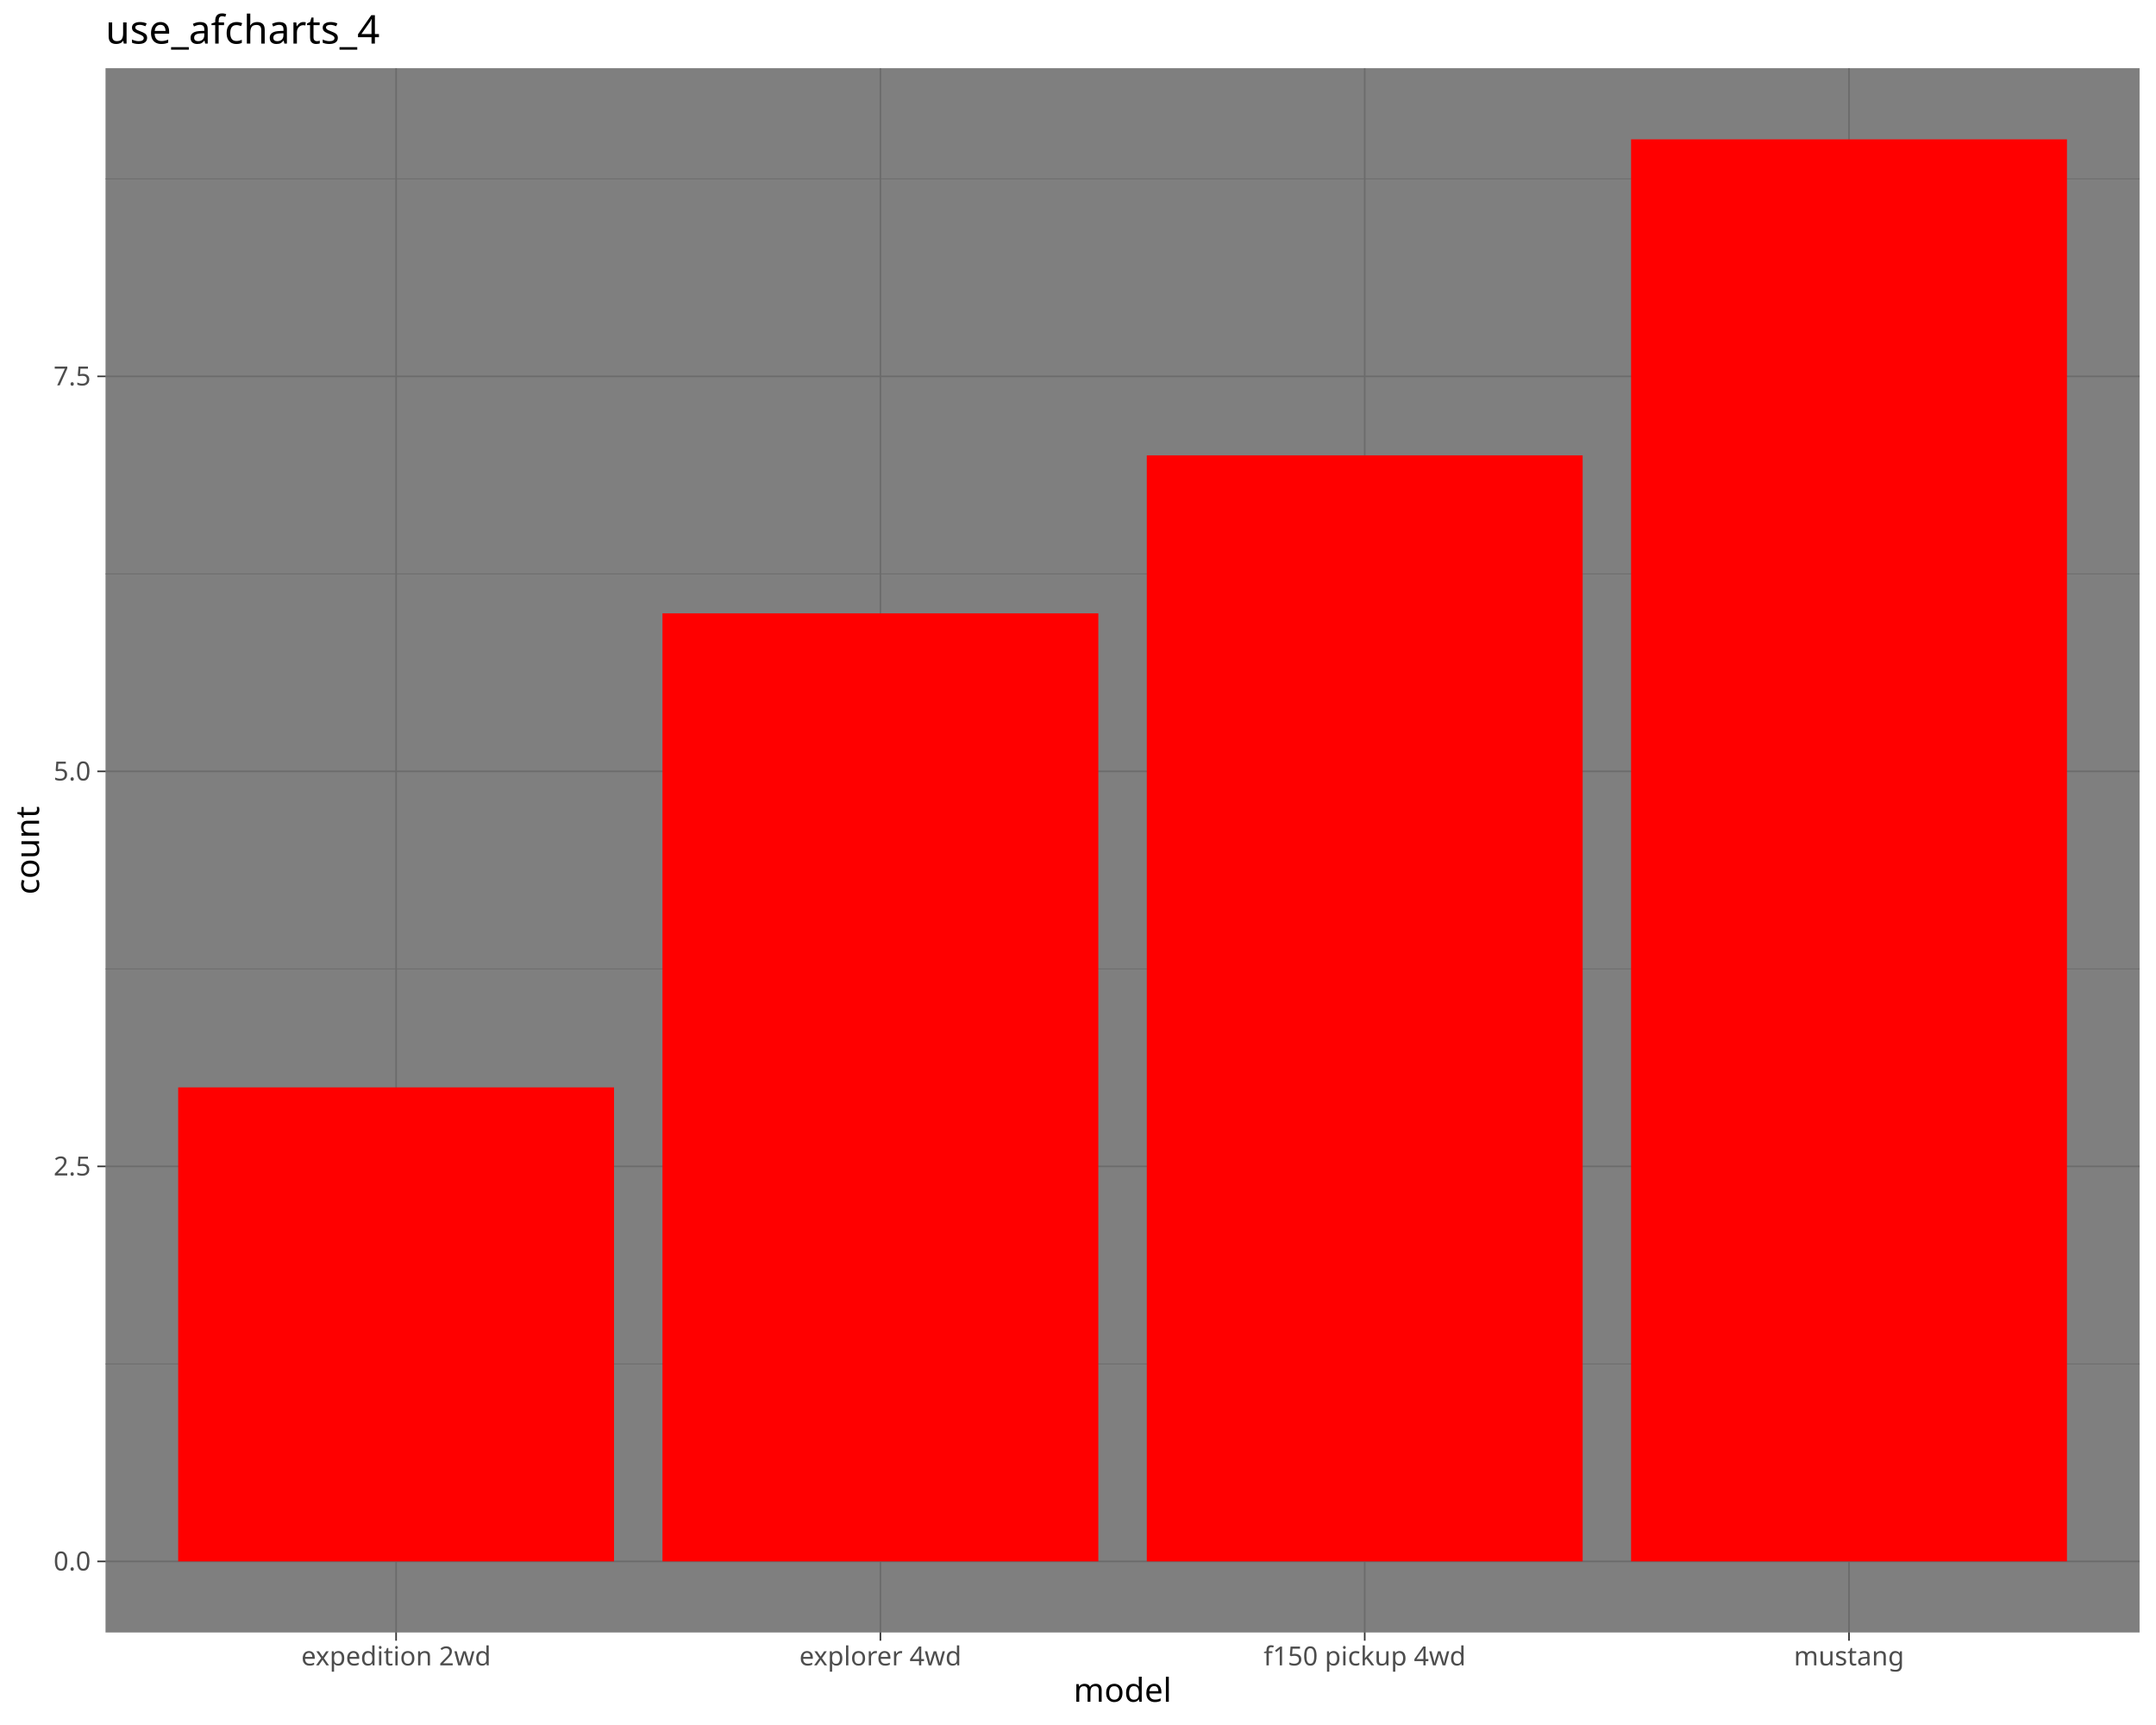
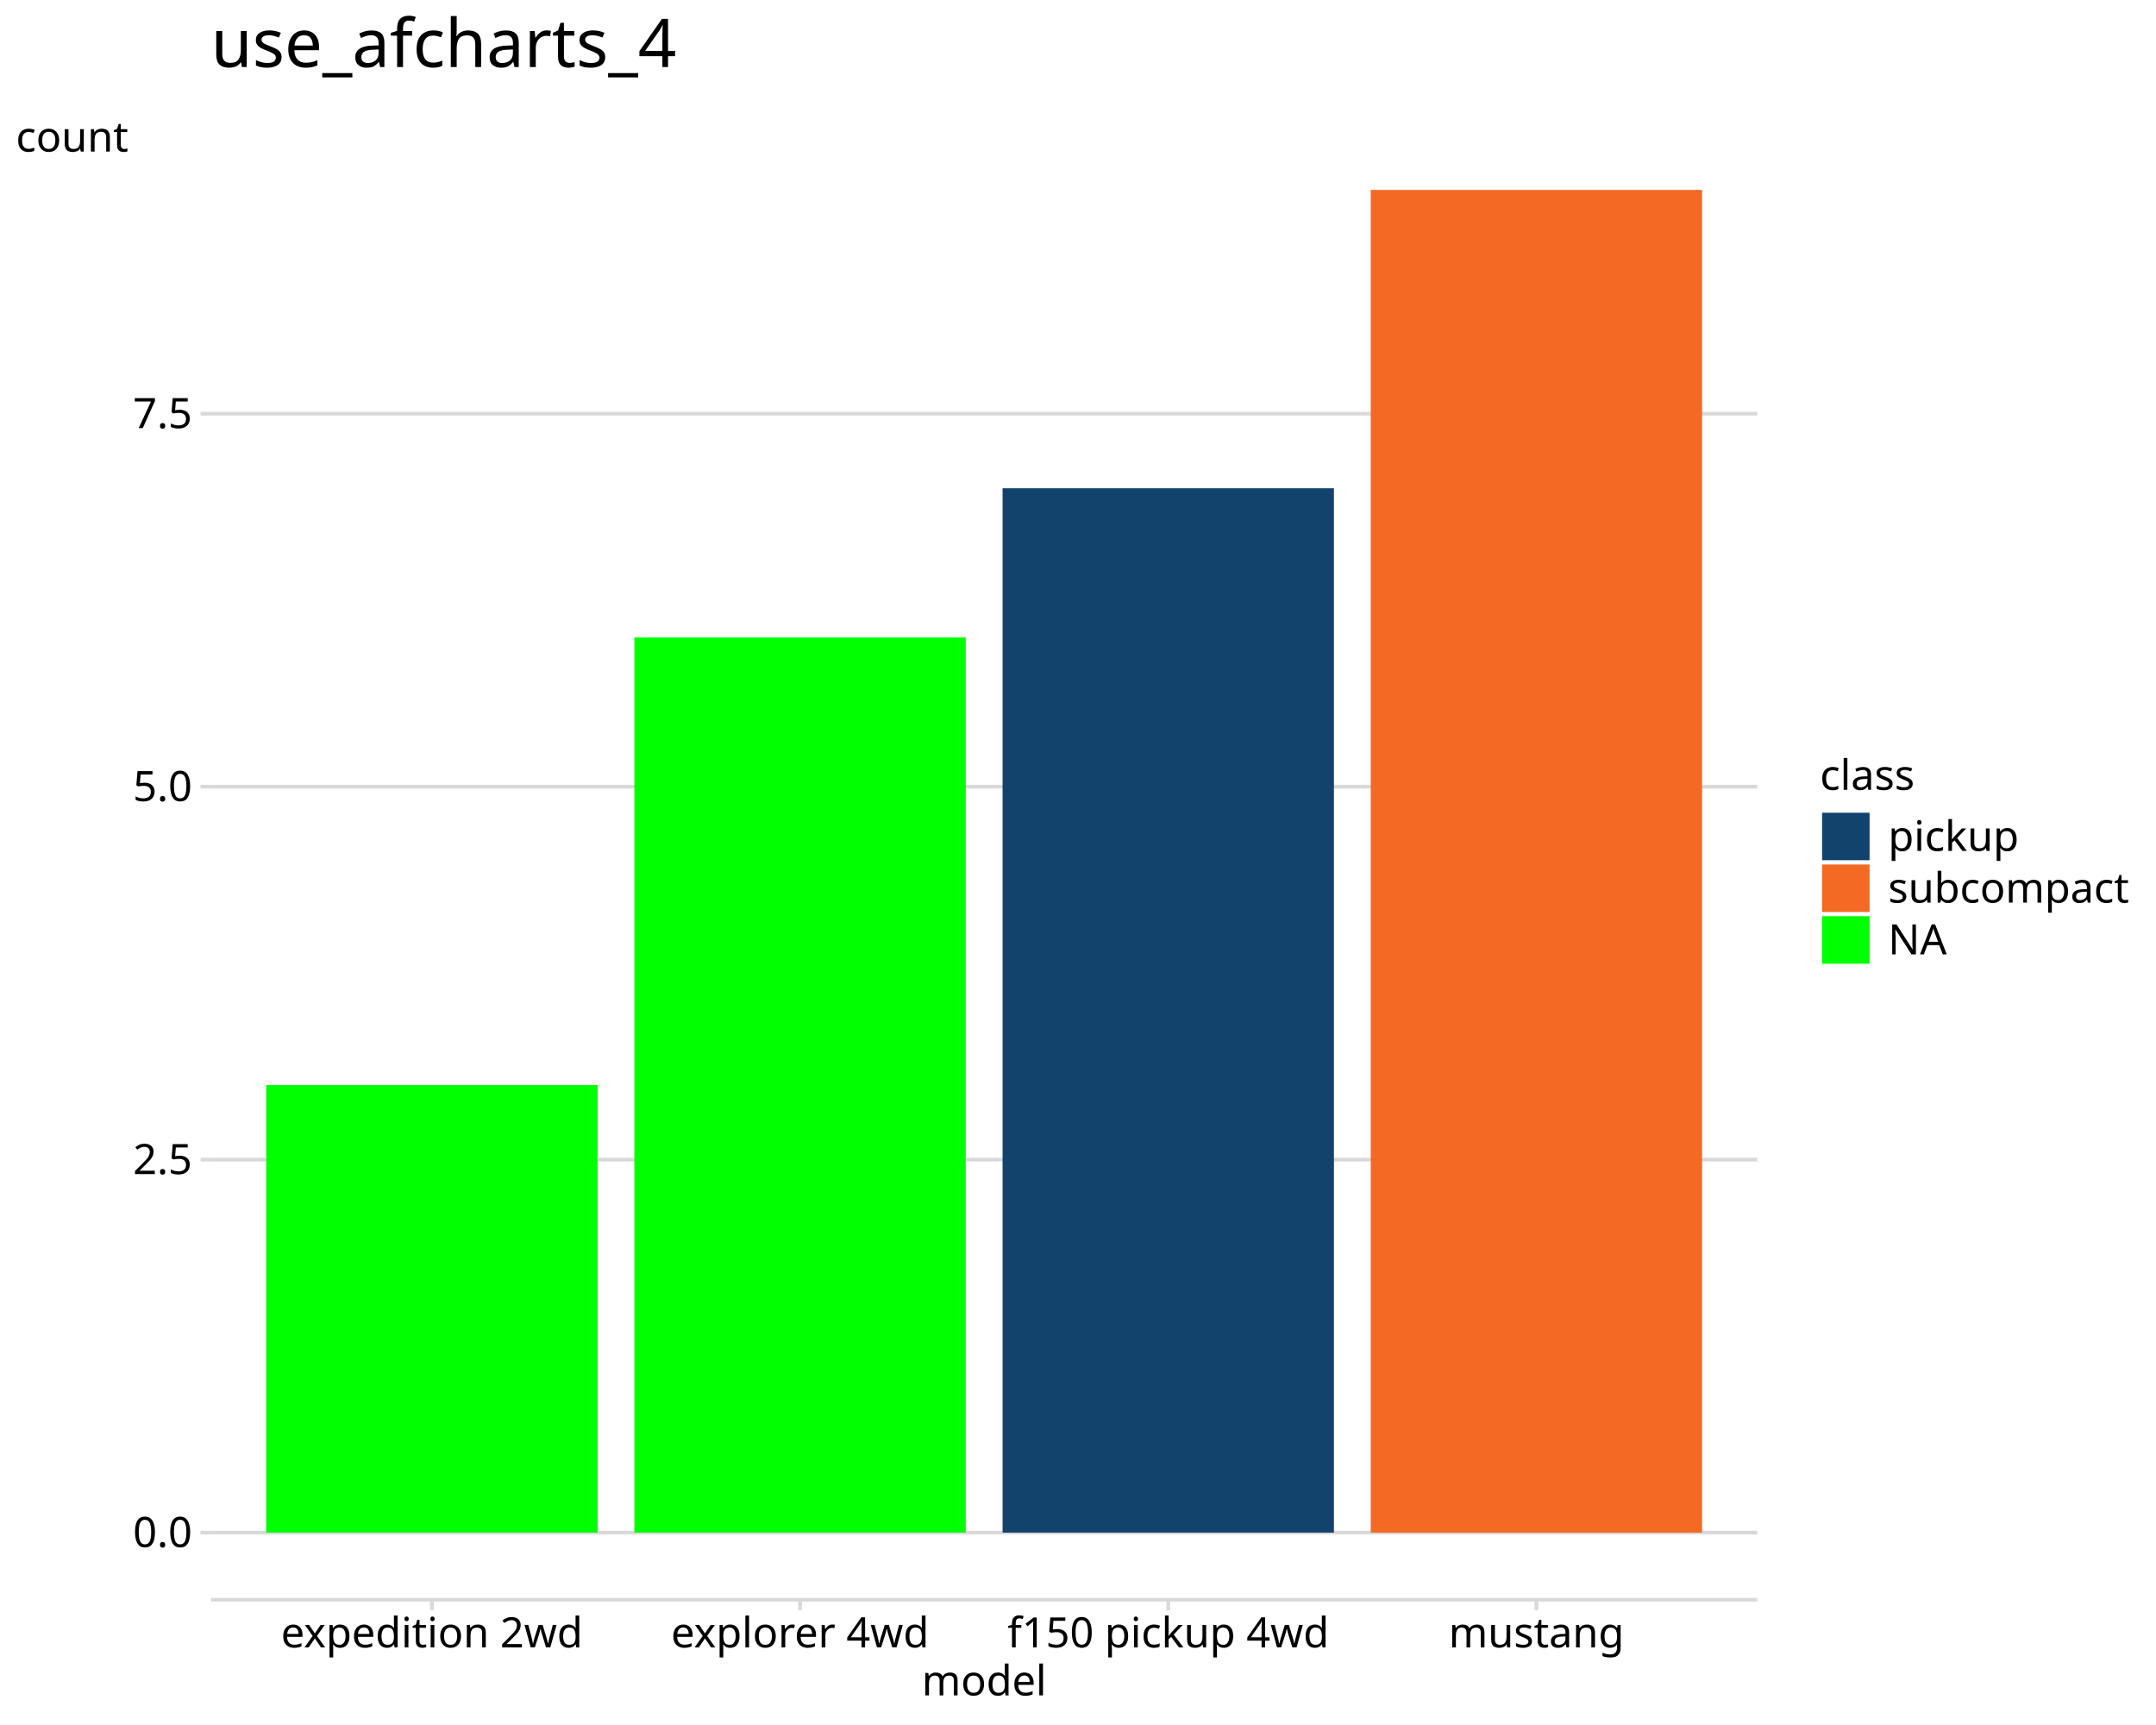
<svg xmlns="http://www.w3.org/2000/svg" class="svglite" data-engine-version="2.0" width="720.00pt" height="576.00pt" viewBox="0 0 720.00 576.00">
  <defs>
    <style type="text/css">
    .svglite line, .svglite polyline, .svglite polygon, .svglite path, .svglite rect, .svglite circle {
      fill: none;
      stroke: #000000;
      stroke-linecap: round;
      stroke-linejoin: round;
      stroke-miterlimit: 10.00;
    }
  </style>
  </defs>
  <rect width="100%" height="100%" style="stroke: none; fill: #FFFFFF;" />
  <defs>
    <clipPath id="cpMC4wMHw3MjAuMDB8MC4wMHw1NzYuMDA=">
      <rect x="0.00" y="0.00" width="720.00" height="576.00" />
    </clipPath>
  </defs>
  <g clip-path="url(#cpMC4wMHw3MjAuMDB8MC4wMHw1NzYuMDA=)">
-     <rect x="0.00" y="0.00" width="720.00" height="576.00" style="stroke-width: 1.07; stroke: #FFFFFF; fill: #FFFFFF;" />
+     <rect x="0.00" y="0.00" width="720.00" height="576.00" style="stroke-width: 1.24; stroke: #FFFFFF; fill: #FFFFFF;" />
  </g>
  <defs>
-     <clipPath id="cpMzUuMjR8NzE0LjUyfDIyLjc4fDU0NS4xMQ==">
-       <rect x="35.24" y="22.78" width="679.28" height="522.33" />
+     <clipPath id="cpNzAuNDZ8NTg2Ljg2fDQwLjk5fDUzNC4xOA==">
+       <rect x="70.46" y="40.99" width="516.41" height="493.19" />
    </clipPath>
  </defs>
-   <g clip-path="url(#cpMzUuMjR8NzE0LjUyfDIyLjc4fDU0NS4xMQ==)">
-     <rect x="35.24" y="22.78" width="679.28" height="522.33" style="stroke-width: 1.07; stroke: none; fill: #7F7F7F;" />
-     <polyline points="35.24,455.42 714.52,455.42 " style="stroke-width: 0.27; stroke: #6B6B6B; stroke-linecap: butt;" />
-     <polyline points="35.24,323.52 714.52,323.52 " style="stroke-width: 0.27; stroke: #6B6B6B; stroke-linecap: butt;" />
-     <polyline points="35.24,191.62 714.52,191.62 " style="stroke-width: 0.27; stroke: #6B6B6B; stroke-linecap: butt;" />
-     <polyline points="35.24,59.72 714.52,59.72 " style="stroke-width: 0.27; stroke: #6B6B6B; stroke-linecap: butt;" />
-     <polyline points="35.24,521.37 714.52,521.37 " style="stroke-width: 0.53; stroke: #6B6B6B; stroke-linecap: butt;" />
-     <polyline points="35.24,389.47 714.52,389.47 " style="stroke-width: 0.53; stroke: #6B6B6B; stroke-linecap: butt;" />
-     <polyline points="35.24,257.57 714.52,257.57 " style="stroke-width: 0.53; stroke: #6B6B6B; stroke-linecap: butt;" />
-     <polyline points="35.24,125.67 714.52,125.67 " style="stroke-width: 0.53; stroke: #6B6B6B; stroke-linecap: butt;" />
-     <polyline points="132.28,545.11 132.28,22.78 " style="stroke-width: 0.53; stroke: #6B6B6B; stroke-linecap: butt;" />
-     <polyline points="294.01,545.11 294.01,22.78 " style="stroke-width: 0.53; stroke: #6B6B6B; stroke-linecap: butt;" />
-     <polyline points="455.75,545.11 455.75,22.78 " style="stroke-width: 0.53; stroke: #6B6B6B; stroke-linecap: butt;" />
-     <polyline points="617.48,545.11 617.48,22.78 " style="stroke-width: 0.53; stroke: #6B6B6B; stroke-linecap: butt;" />
-     <rect x="59.50" y="363.09" width="145.56" height="158.28" style="stroke-width: 1.07; stroke: none; stroke-linecap: butt; stroke-linejoin: miter; fill: #FF0000;" />
-     <rect x="221.23" y="204.81" width="145.56" height="316.56" style="stroke-width: 1.07; stroke: none; stroke-linecap: butt; stroke-linejoin: miter; fill: #FF0000;" />
-     <rect x="382.97" y="152.05" width="145.56" height="369.32" style="stroke-width: 1.07; stroke: none; stroke-linecap: butt; stroke-linejoin: miter; fill: #FF0000;" />
-     <rect x="544.70" y="46.53" width="145.56" height="474.84" style="stroke-width: 1.07; stroke: none; stroke-linecap: butt; stroke-linejoin: miter; fill: #FF0000;" />
+   <g clip-path="url(#cpNzAuNDZ8NTg2Ljg2fDQwLjk5fDUzNC4xOA==)">
+     <polyline points="70.46,511.76 586.86,511.76 " style="stroke-width: 1.24; stroke: #D9D9D9; stroke-linecap: butt;" />
+     <polyline points="70.46,387.22 586.86,387.22 " style="stroke-width: 1.24; stroke: #D9D9D9; stroke-linecap: butt;" />
+     <polyline points="70.46,262.68 586.86,262.68 " style="stroke-width: 1.24; stroke: #D9D9D9; stroke-linecap: butt;" />
+     <polyline points="70.46,138.13 586.86,138.13 " style="stroke-width: 1.24; stroke: #D9D9D9; stroke-linecap: butt;" />
+     <rect x="88.90" y="362.31" width="110.66" height="149.45" style="stroke-width: 1.07; stroke: none; stroke-linecap: butt; stroke-linejoin: miter; fill: #00FF00;" />
+     <rect x="211.85" y="212.86" width="110.66" height="298.90" style="stroke-width: 1.07; stroke: none; stroke-linecap: butt; stroke-linejoin: miter; fill: #00FF00;" />
+     <rect x="334.81" y="163.04" width="110.66" height="348.72" style="stroke-width: 1.07; stroke: none; stroke-linecap: butt; stroke-linejoin: miter; fill: #12436D;" />
+     <rect x="457.76" y="63.41" width="110.66" height="448.36" style="stroke-width: 1.07; stroke: none; stroke-linecap: butt; stroke-linejoin: miter; fill: #F46A25;" />
  </g>
  <g clip-path="url(#cpMC4wMHw3MjAuMDB8MC4wMHw1NzYuMDA=)">
-     <text x="30.31" y="524.40" text-anchor="end" style="font-size: 8.80px; fill: #4D4D4D; font-family: sans;" textLength="12.23px" lengthAdjust="spacingAndGlyphs">0.0</text>
-     <text x="30.31" y="392.50" text-anchor="end" style="font-size: 8.80px; fill: #4D4D4D; font-family: sans;" textLength="12.23px" lengthAdjust="spacingAndGlyphs">2.5</text>
-     <text x="30.31" y="260.60" text-anchor="end" style="font-size: 8.80px; fill: #4D4D4D; font-family: sans;" textLength="12.23px" lengthAdjust="spacingAndGlyphs">5.0</text>
-     <text x="30.31" y="128.69" text-anchor="end" style="font-size: 8.80px; fill: #4D4D4D; font-family: sans;" textLength="12.23px" lengthAdjust="spacingAndGlyphs">7.5</text>
-     <polyline points="32.50,521.37 35.24,521.37 " style="stroke-width: 0.53; stroke: #333333; stroke-linecap: butt;" />
-     <polyline points="32.50,389.47 35.24,389.47 " style="stroke-width: 0.53; stroke: #333333; stroke-linecap: butt;" />
-     <polyline points="32.50,257.57 35.24,257.57 " style="stroke-width: 0.53; stroke: #333333; stroke-linecap: butt;" />
-     <polyline points="32.50,125.67 35.24,125.67 " style="stroke-width: 0.53; stroke: #333333; stroke-linecap: butt;" />
-     <polyline points="132.28,547.85 132.28,545.11 " style="stroke-width: 0.53; stroke: #333333; stroke-linecap: butt;" />
-     <polyline points="294.01,547.85 294.01,545.11 " style="stroke-width: 0.53; stroke: #333333; stroke-linecap: butt;" />
-     <polyline points="455.75,547.85 455.75,545.11 " style="stroke-width: 0.53; stroke: #333333; stroke-linecap: butt;" />
-     <polyline points="617.48,547.85 617.48,545.11 " style="stroke-width: 0.53; stroke: #333333; stroke-linecap: butt;" />
-     <text x="132.28" y="556.10" text-anchor="middle" style="font-size: 8.80px; fill: #4D4D4D; font-family: sans;" textLength="58.71px" lengthAdjust="spacingAndGlyphs">expedition 2wd</text>
-     <text x="294.01" y="556.10" text-anchor="middle" style="font-size: 8.80px; fill: #4D4D4D; font-family: sans;" textLength="50.39px" lengthAdjust="spacingAndGlyphs">explorer 4wd</text>
-     <text x="455.75" y="556.10" text-anchor="middle" style="font-size: 8.80px; fill: #4D4D4D; font-family: sans;" textLength="63.61px" lengthAdjust="spacingAndGlyphs">f150 pickup 4wd</text>
-     <text x="617.48" y="556.10" text-anchor="middle" style="font-size: 8.80px; fill: #4D4D4D; font-family: sans;" textLength="33.76px" lengthAdjust="spacingAndGlyphs">mustang</text>
-     <text x="374.88" y="568.24" text-anchor="middle" style="font-size: 11.00px; font-family: sans;" textLength="29.96px" lengthAdjust="spacingAndGlyphs">model</text>
-     <text transform="translate(13.05,283.95) rotate(-90)" text-anchor="middle" style="font-size: 11.00px; font-family: sans;" textLength="26.91px" lengthAdjust="spacingAndGlyphs">count</text>
-     <text x="35.24" y="14.56" style="font-size: 13.20px; font-family: sans;" textLength="90.28px" lengthAdjust="spacingAndGlyphs">use_afcharts_4</text>
+     <text x="64.18" y="516.58" text-anchor="end" style="font-size: 14.00px; font-family: sans;" textLength="19.46px" lengthAdjust="spacingAndGlyphs">0.0</text>
+     <text x="64.18" y="392.04" text-anchor="end" style="font-size: 14.00px; font-family: sans;" textLength="19.46px" lengthAdjust="spacingAndGlyphs">2.5</text>
+     <text x="64.18" y="267.49" text-anchor="end" style="font-size: 14.00px; font-family: sans;" textLength="19.46px" lengthAdjust="spacingAndGlyphs">5.0</text>
+     <text x="64.18" y="142.95" text-anchor="end" style="font-size: 14.00px; font-family: sans;" textLength="19.46px" lengthAdjust="spacingAndGlyphs">7.5</text>
+     <polyline points="66.97,511.76 70.46,511.76 " style="stroke-width: 1.24; stroke: #D9D9D9; stroke-linecap: butt;" />
+     <polyline points="66.97,387.22 70.46,387.22 " style="stroke-width: 1.24; stroke: #D9D9D9; stroke-linecap: butt;" />
+     <polyline points="66.97,262.68 70.46,262.68 " style="stroke-width: 1.24; stroke: #D9D9D9; stroke-linecap: butt;" />
+     <polyline points="66.97,138.13 70.46,138.13 " style="stroke-width: 1.24; stroke: #D9D9D9; stroke-linecap: butt;" />
+     <polyline points="70.46,534.18 586.86,534.18 " style="stroke-width: 1.24; stroke: #D9D9D9; stroke-linecap: butt;" />
+     <polyline points="144.23,537.67 144.23,534.18 " style="stroke-width: 1.24; stroke: #D9D9D9; stroke-linecap: butt;" />
+     <polyline points="267.18,537.67 267.18,534.18 " style="stroke-width: 1.24; stroke: #D9D9D9; stroke-linecap: butt;" />
+     <polyline points="390.14,537.67 390.14,534.18 " style="stroke-width: 1.24; stroke: #D9D9D9; stroke-linecap: butt;" />
+     <polyline points="513.09,537.67 513.09,534.18 " style="stroke-width: 1.24; stroke: #D9D9D9; stroke-linecap: butt;" />
+     <text x="144.23" y="550.09" text-anchor="middle" style="font-size: 14.00px; font-family: sans;" textLength="93.41px" lengthAdjust="spacingAndGlyphs">expedition 2wd</text>
+     <text x="267.18" y="550.09" text-anchor="middle" style="font-size: 14.00px; font-family: sans;" textLength="80.16px" lengthAdjust="spacingAndGlyphs">explorer 4wd</text>
+     <text x="390.14" y="550.09" text-anchor="middle" style="font-size: 14.00px; font-family: sans;" textLength="101.19px" lengthAdjust="spacingAndGlyphs">f150 pickup 4wd</text>
+     <text x="513.09" y="550.09" text-anchor="middle" style="font-size: 14.00px; font-family: sans;" textLength="53.71px" lengthAdjust="spacingAndGlyphs">mustang</text>
+     <text x="328.66" y="566.12" text-anchor="middle" style="font-size: 14.00px; font-family: sans;" textLength="38.14px" lengthAdjust="spacingAndGlyphs">model</text>
+     <text x="24.10" y="50.62" text-anchor="middle" style="font-size: 14.00px; font-family: sans;" textLength="34.26px" lengthAdjust="spacingAndGlyphs">count</text>
+     <rect x="600.81" y="245.68" width="112.21" height="83.81" style="stroke-width: 1.24; stroke: none; fill: #FFFFFF;" />
+     <text x="607.79" y="263.74" style="font-size: 14.00px; font-family: sans;" textLength="31.91px" lengthAdjust="spacingAndGlyphs">class</text>
+     <rect x="608.49" y="271.38" width="15.86" height="15.86" style="stroke-width: 1.07; stroke: none; stroke-linecap: butt; stroke-linejoin: miter; fill: #12436D;" />
+     <rect x="608.49" y="288.66" width="15.86" height="15.86" style="stroke-width: 1.07; stroke: none; stroke-linecap: butt; stroke-linejoin: miter; fill: #F46A25;" />
+     <rect x="608.49" y="305.94" width="15.86" height="15.86" style="stroke-width: 1.07; stroke: none; stroke-linecap: butt; stroke-linejoin: miter; fill: #00FF00;" />
+     <text x="630.54" y="284.13" style="font-size: 14.00px; font-family: sans;" textLength="40.48px" lengthAdjust="spacingAndGlyphs">pickup</text>
+     <text x="630.54" y="301.41" style="font-size: 14.00px; font-family: sans;" textLength="75.51px" lengthAdjust="spacingAndGlyphs">subcompact</text>
+     <text x="630.54" y="318.69" style="font-size: 14.00px; font-family: sans;" textLength="19.45px" lengthAdjust="spacingAndGlyphs">NA</text>
+     <text x="70.46" y="22.39" style="font-size: 22.40px; font-family: sans;" textLength="153.20px" lengthAdjust="spacingAndGlyphs">use_afcharts_4</text>
  </g>
</svg>
